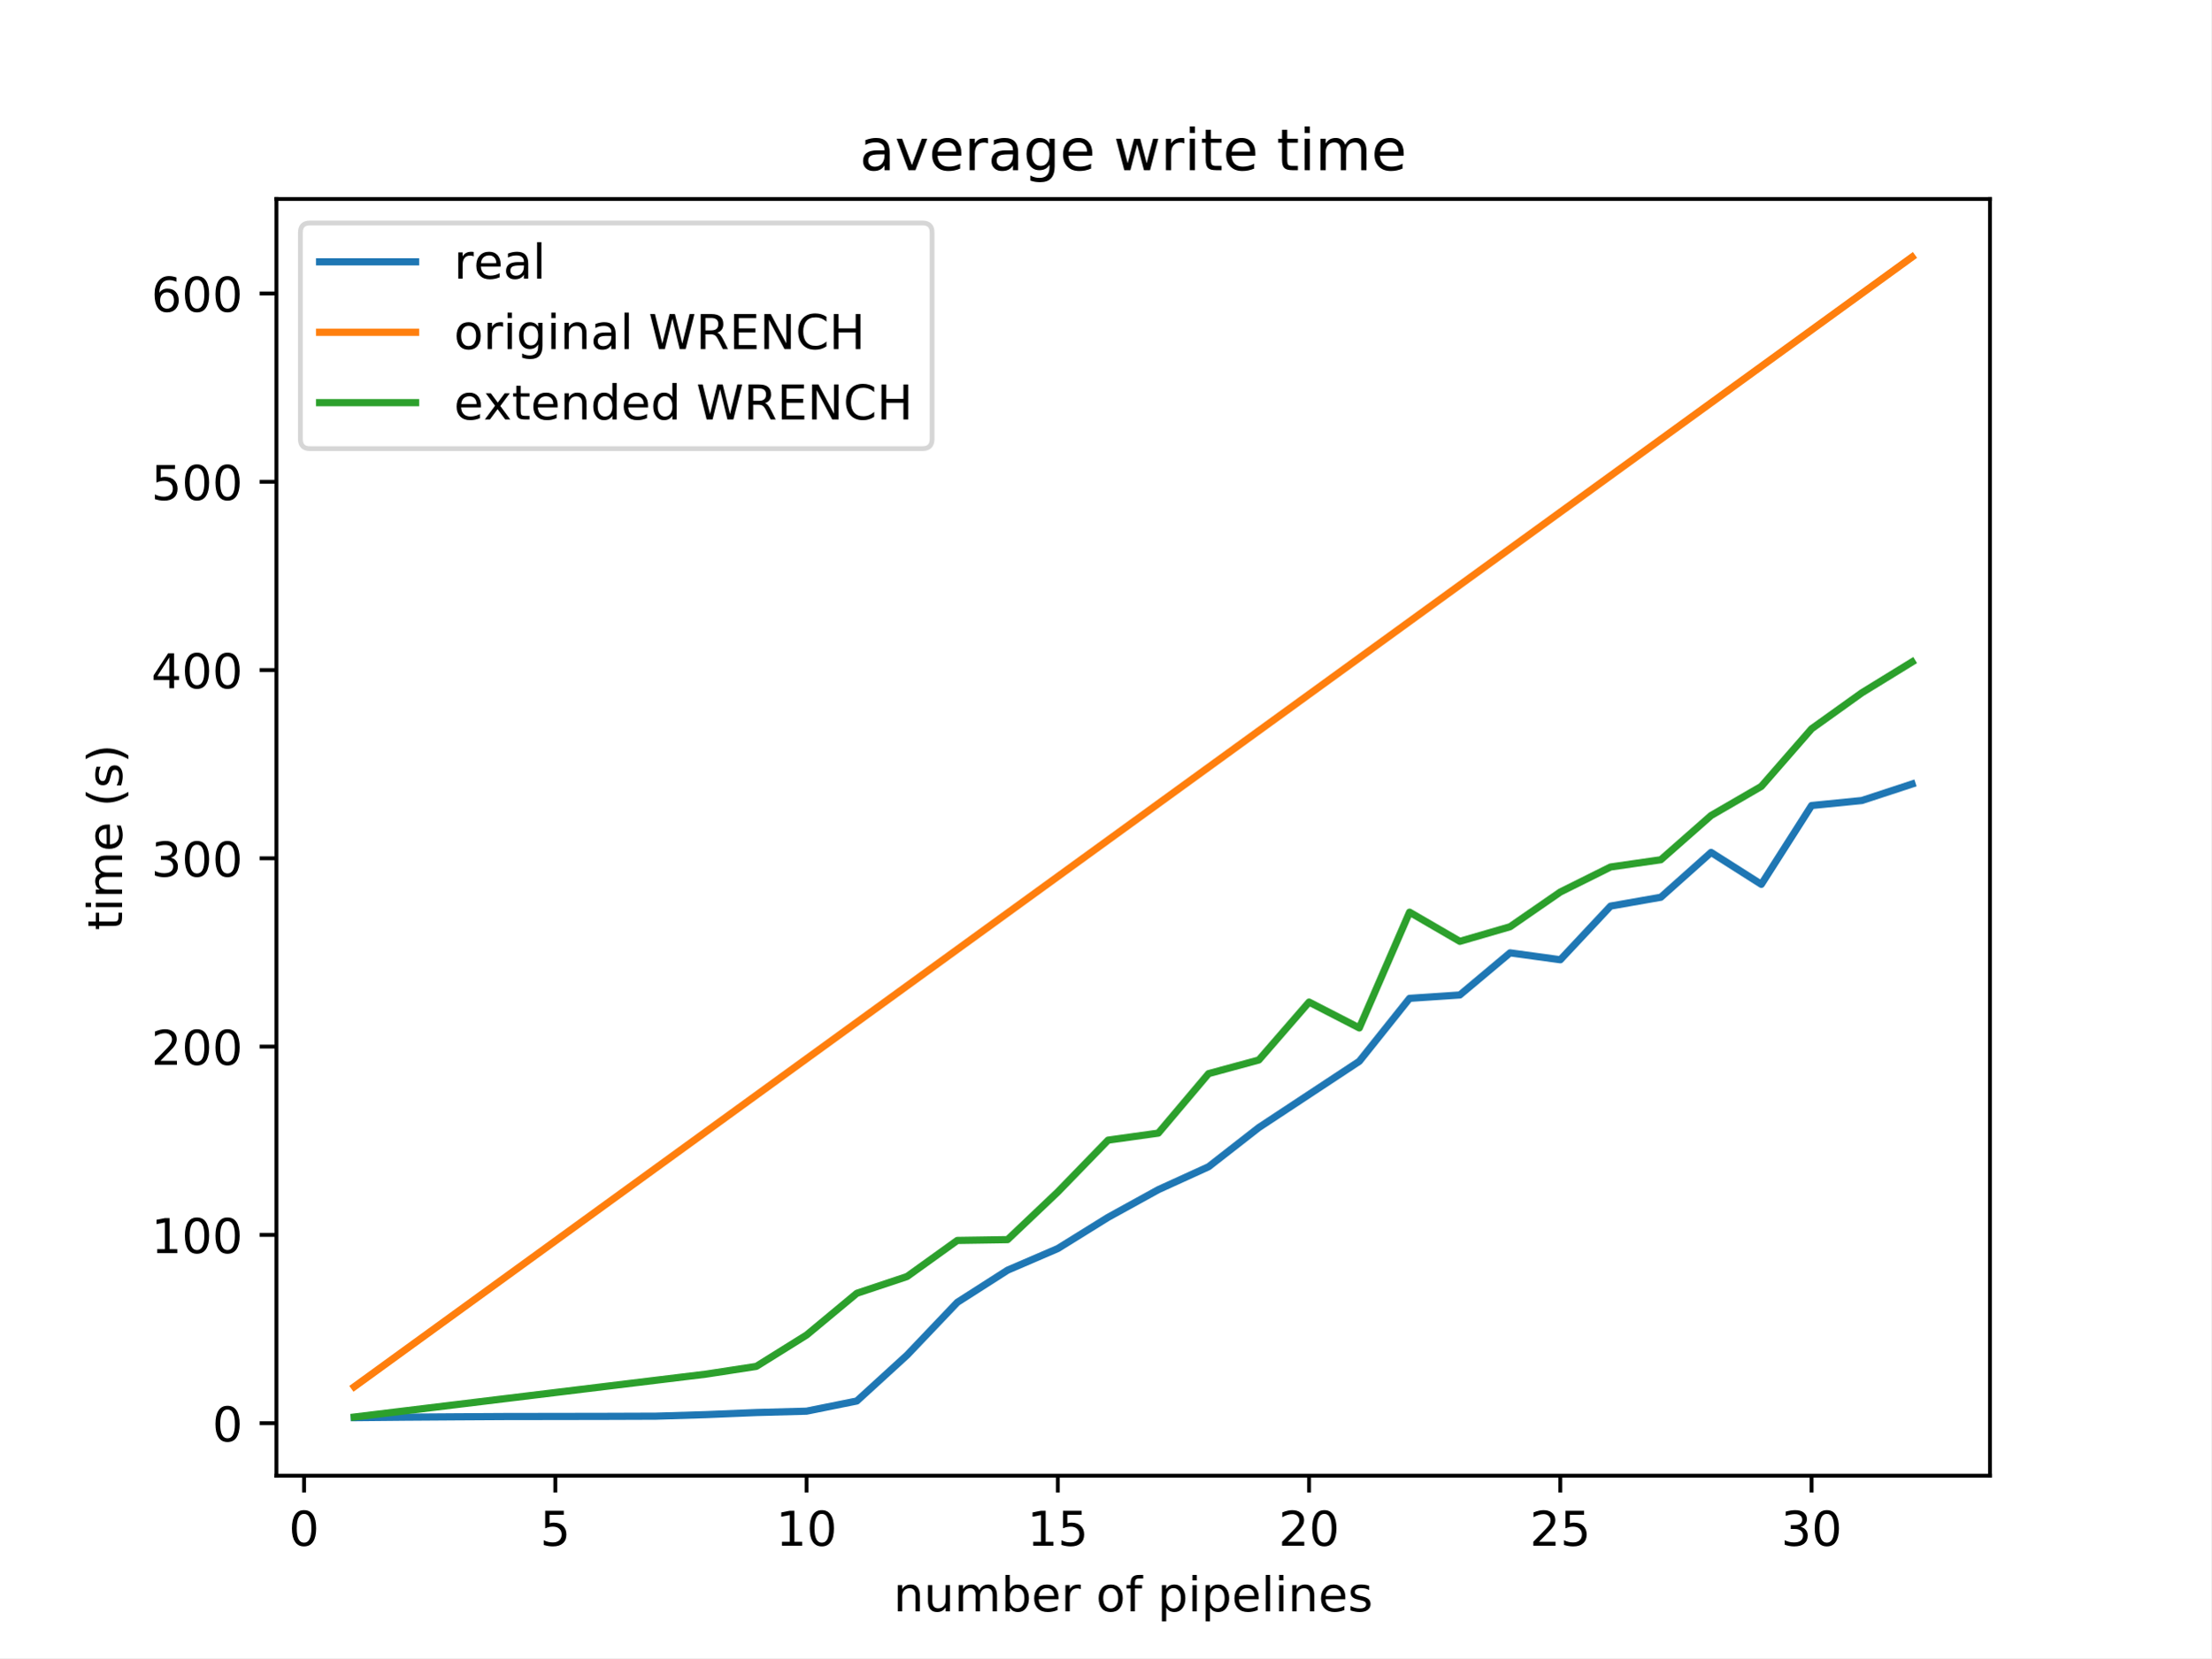
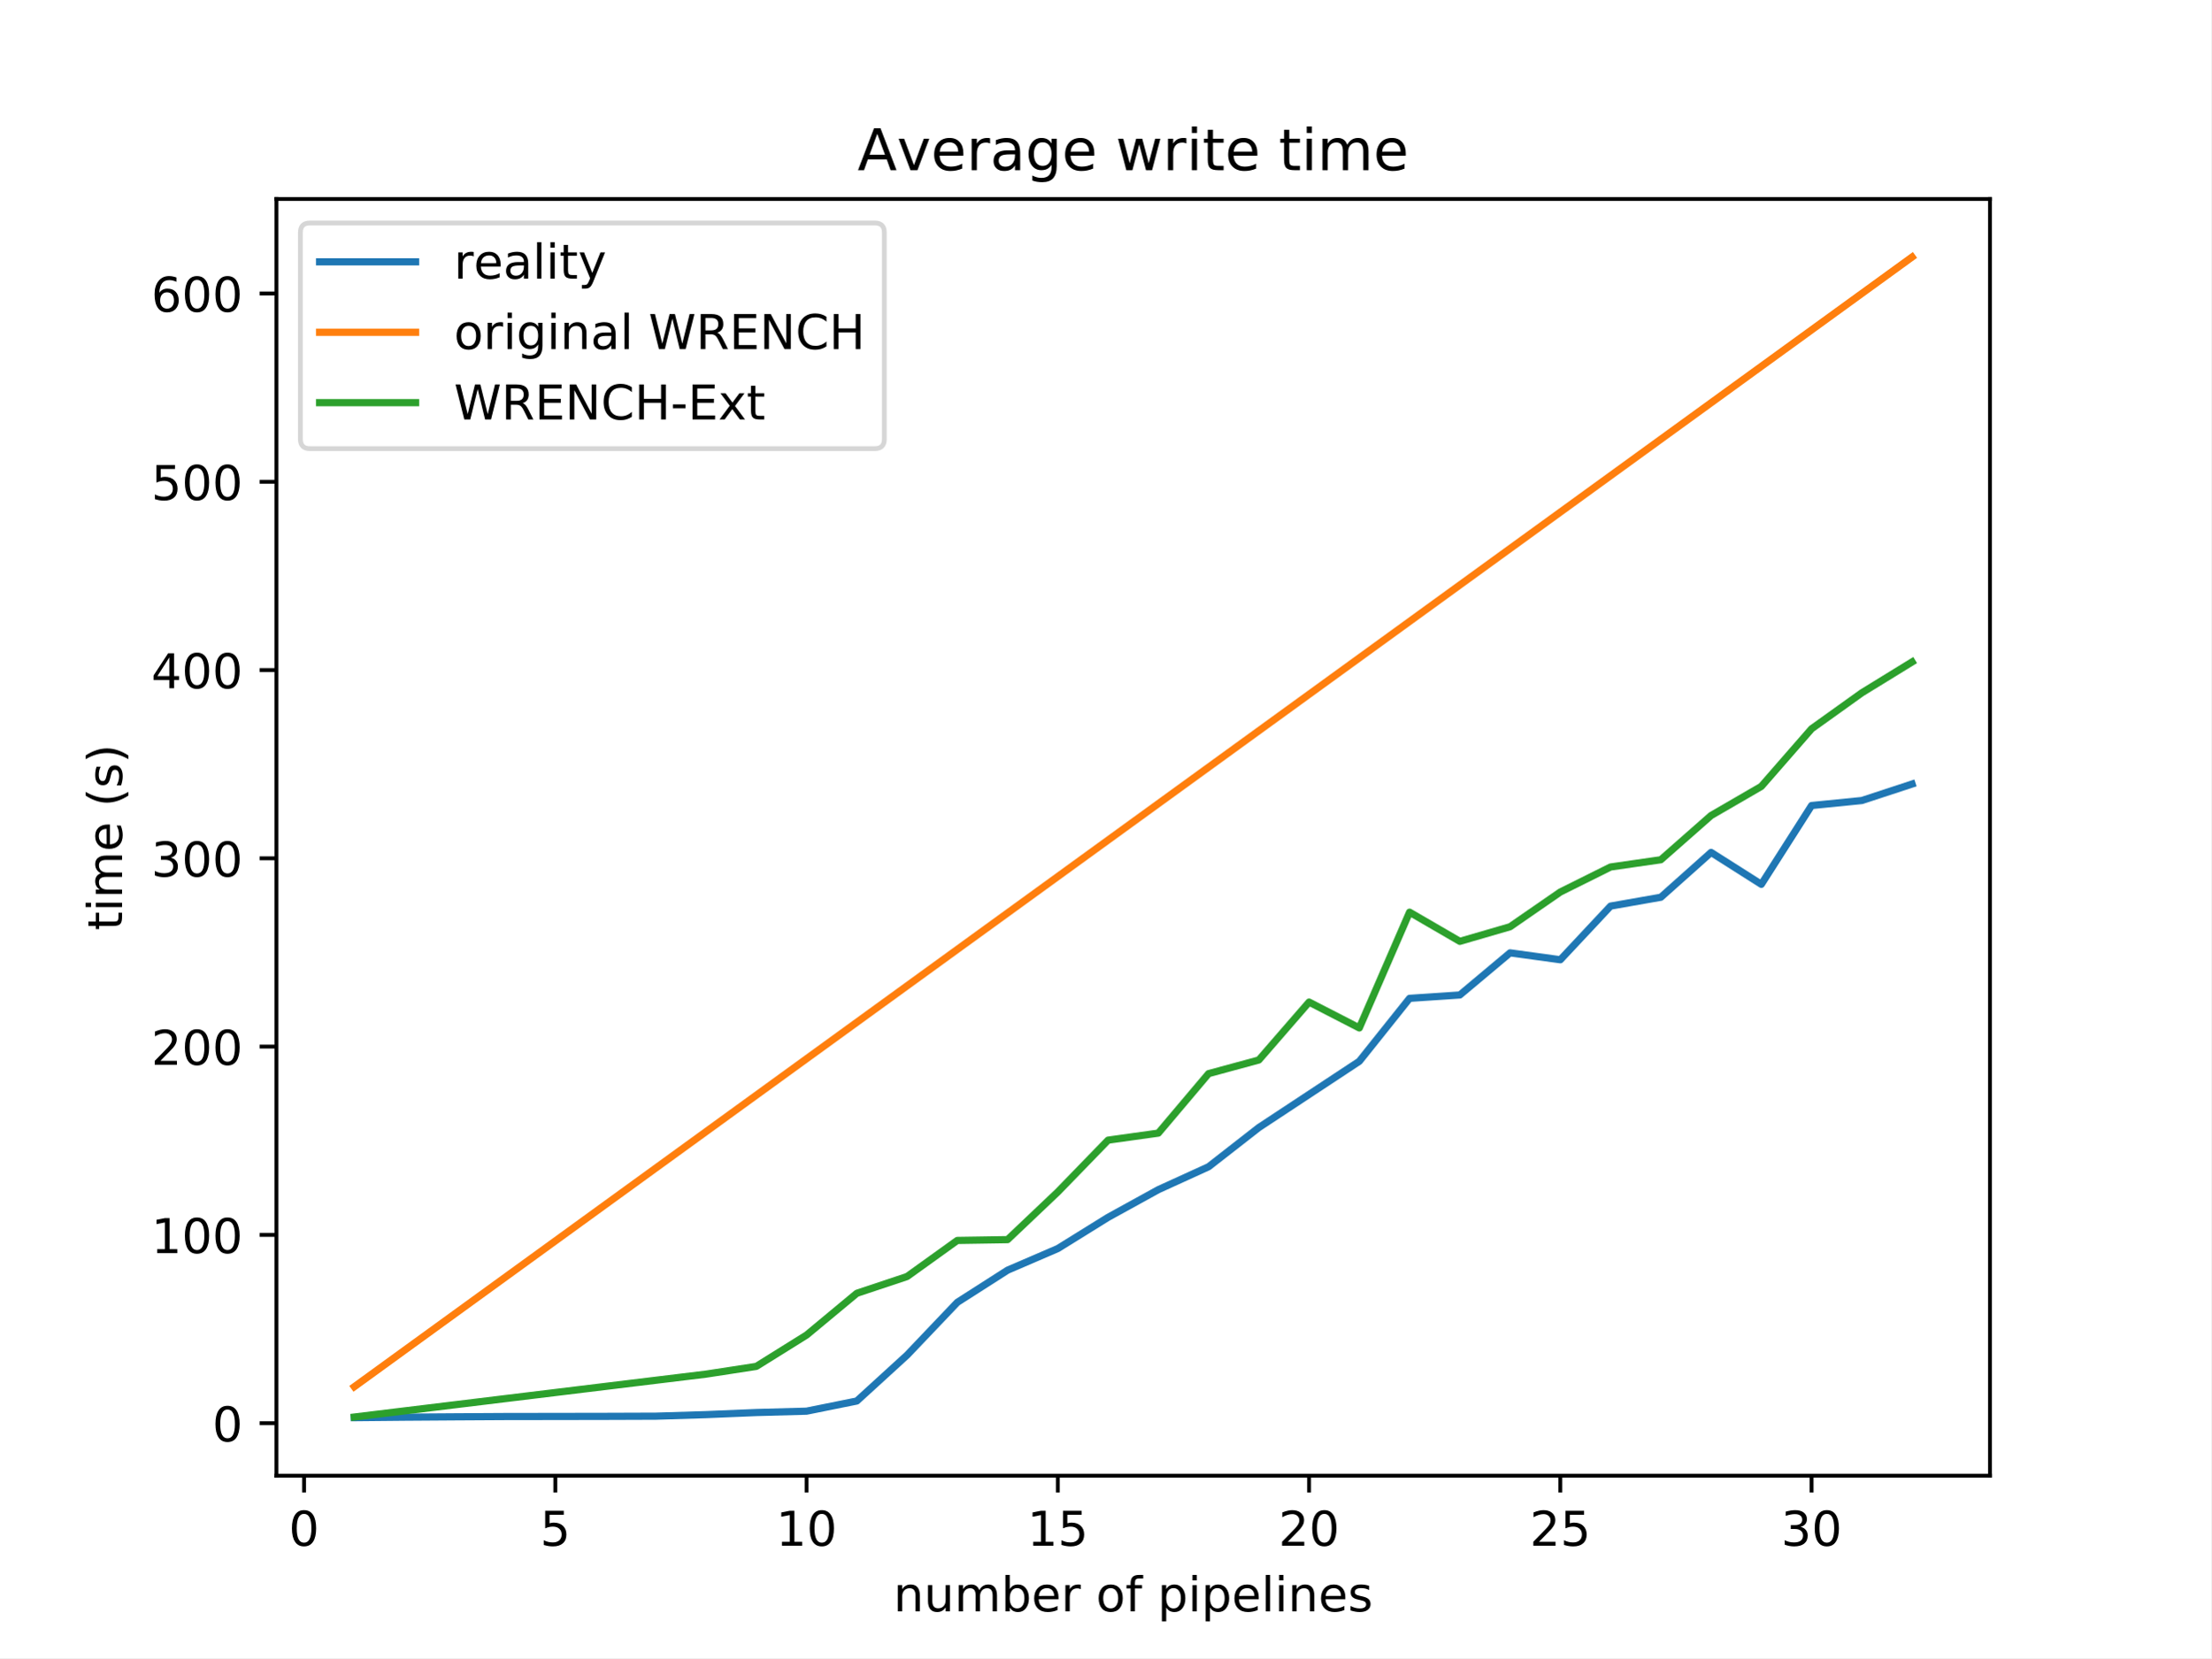
<svg xmlns="http://www.w3.org/2000/svg" xmlns:xlink="http://www.w3.org/1999/xlink" height="345.6pt" version="1.1" viewBox="0 0 460.8 345.6" width="460.8pt">
  <defs>
    <style type="text/css">
*{stroke-linecap:butt;stroke-linejoin:round;}
  </style>
  </defs>
  <g id="figure_1">
    <g id="patch_1">
      <path d="M 0 345.6  L 460.8 345.6  L 460.8 0  L 0 0  z " style="fill:#ffffff;" />
    </g>
    <g id="axes_1">
      <g id="patch_2">
        <path d="M 57.6 307.584  L 414.72 307.584  L 414.72 41.472  L 57.6 41.472  z " style="fill:#ffffff;" />
      </g>
      <g id="matplotlib.axis_1">
        <g id="xtick_1">
          <g id="line2d_1">
            <defs>
-               <path d="M 0 0  L 0 3.5  " id="m1c2ec72575" style="stroke:#000000;stroke-width:0.8;" />
-             </defs>
-             <g>
-               <use style="stroke:#000000;stroke-width:0.8;" x="63.36" xlink:href="#m1c2ec72575" y="307.584" />
+               <path d="M 0 0  L 0 3.5  " id="mf08089cf89" style="stroke:#000000;stroke-width:0.8;" />
+             </defs>
+             <g>
+               <use style="stroke:#000000;stroke-width:0.8;" x="63.36" xlink:href="#mf08089cf89" y="307.584" />
            </g>
          </g>
          <g id="text_1">
            <defs>
              <path d="M 31.781 66.406  Q 24.172 66.406 20.328 58.906  Q 16.5 51.422 16.5 36.375  Q 16.5 21.391 20.328 13.891  Q 24.172 6.391 31.781 6.391  Q 39.453 6.391 43.281 13.891  Q 47.125 21.391 47.125 36.375  Q 47.125 51.422 43.281 58.906  Q 39.453 66.406 31.781 66.406  z M 31.781 74.219  Q 44.047 74.219 50.516 64.516  Q 56.984 54.828 56.984 36.375  Q 56.984 17.969 50.516 8.266  Q 44.047 -1.422 31.781 -1.422  Q 19.531 -1.422 13.062 8.266  Q 6.594 17.969 6.594 36.375  Q 6.594 54.828 13.062 64.516  Q 19.531 74.219 31.781 74.219  z " id="DejaVuSans-48" />
            </defs>
            <g transform="translate(60.17875 322.1824)scale(0.1 -0.1)">
              <use xlink:href="#DejaVuSans-48" />
            </g>
          </g>
        </g>
        <g id="xtick_2">
          <g id="line2d_2">
            <g>
-               <use style="stroke:#000000;stroke-width:0.8;" x="115.724" xlink:href="#m1c2ec72575" y="307.584" />
+               <use style="stroke:#000000;stroke-width:0.8;" x="115.724" xlink:href="#mf08089cf89" y="307.584" />
            </g>
          </g>
          <g id="text_2">
            <defs>
              <path d="M 10.797 72.906  L 49.516 72.906  L 49.516 64.594  L 19.828 64.594  L 19.828 46.734  Q 21.969 47.469 24.109 47.828  Q 26.266 48.188 28.422 48.188  Q 40.625 48.188 47.75 41.5  Q 54.891 34.812 54.891 23.391  Q 54.891 11.625 47.562 5.094  Q 40.234 -1.422 26.906 -1.422  Q 22.312 -1.422 17.547 -0.641  Q 12.797 0.141 7.719 1.703  L 7.719 11.625  Q 12.109 9.234 16.797 8.062  Q 21.484 6.891 26.703 6.891  Q 35.156 6.891 40.078 11.328  Q 45.016 15.766 45.016 23.391  Q 45.016 31 40.078 35.438  Q 35.156 39.891 26.703 39.891  Q 22.75 39.891 18.812 39.016  Q 14.891 38.141 10.797 36.281  z " id="DejaVuSans-53" />
            </defs>
            <g transform="translate(112.5424 322.1824)scale(0.1 -0.1)">
              <use xlink:href="#DejaVuSans-53" />
            </g>
          </g>
        </g>
        <g id="xtick_3">
          <g id="line2d_3">
            <g>
-               <use style="stroke:#000000;stroke-width:0.8;" x="168.087" xlink:href="#m1c2ec72575" y="307.584" />
+               <use style="stroke:#000000;stroke-width:0.8;" x="168.087" xlink:href="#mf08089cf89" y="307.584" />
            </g>
          </g>
          <g id="text_3">
            <defs>
              <path d="M 12.406 8.297  L 28.516 8.297  L 28.516 63.922  L 10.984 60.406  L 10.984 69.391  L 28.422 72.906  L 38.281 72.906  L 38.281 8.297  L 54.391 8.297  L 54.391 0  L 12.406 0  z " id="DejaVuSans-49" />
            </defs>
            <g transform="translate(161.7248 322.1824)scale(0.1 -0.1)">
              <use xlink:href="#DejaVuSans-49" />
              <use x="63.623" xlink:href="#DejaVuSans-48" />
            </g>
          </g>
        </g>
        <g id="xtick_4">
          <g id="line2d_4">
            <g>
-               <use style="stroke:#000000;stroke-width:0.8;" x="220.451" xlink:href="#m1c2ec72575" y="307.584" />
+               <use style="stroke:#000000;stroke-width:0.8;" x="220.451" xlink:href="#mf08089cf89" y="307.584" />
            </g>
          </g>
          <g id="text_4">
            <g transform="translate(214.0884 322.1824)scale(0.1 -0.1)">
              <use xlink:href="#DejaVuSans-49" />
              <use x="63.623" xlink:href="#DejaVuSans-53" />
            </g>
          </g>
        </g>
        <g id="xtick_5">
          <g id="line2d_5">
            <g>
-               <use style="stroke:#000000;stroke-width:0.8;" x="272.815" xlink:href="#m1c2ec72575" y="307.584" />
+               <use style="stroke:#000000;stroke-width:0.8;" x="272.815" xlink:href="#mf08089cf89" y="307.584" />
            </g>
          </g>
          <g id="text_5">
            <defs>
              <path d="M 19.188 8.297  L 53.609 8.297  L 53.609 0  L 7.328 0  L 7.328 8.297  Q 12.938 14.109 22.625 23.891  Q 32.328 33.688 34.812 36.531  Q 39.547 41.844 41.422 45.531  Q 43.312 49.219 43.312 52.781  Q 43.312 58.594 39.234 62.25  Q 35.156 65.922 28.609 65.922  Q 23.969 65.922 18.812 64.312  Q 13.672 62.703 7.812 59.422  L 7.812 69.391  Q 13.766 71.781 18.938 73  Q 24.125 74.219 28.422 74.219  Q 39.75 74.219 46.484 68.547  Q 53.219 62.891 53.219 53.422  Q 53.219 48.922 51.531 44.891  Q 49.859 40.875 45.406 35.406  Q 44.188 33.984 37.641 27.219  Q 31.109 20.453 19.188 8.297  z " id="DejaVuSans-50" />
            </defs>
            <g transform="translate(266.452 322.1824)scale(0.1 -0.1)">
              <use xlink:href="#DejaVuSans-50" />
              <use x="63.623" xlink:href="#DejaVuSans-48" />
            </g>
          </g>
        </g>
        <g id="xtick_6">
          <g id="line2d_6">
            <g>
-               <use style="stroke:#000000;stroke-width:0.8;" x="325.178" xlink:href="#m1c2ec72575" y="307.584" />
+               <use style="stroke:#000000;stroke-width:0.8;" x="325.178" xlink:href="#mf08089cf89" y="307.584" />
            </g>
          </g>
          <g id="text_6">
            <g transform="translate(318.8157 322.1824)scale(0.1 -0.1)">
              <use xlink:href="#DejaVuSans-50" />
              <use x="63.623" xlink:href="#DejaVuSans-53" />
            </g>
          </g>
        </g>
        <g id="xtick_7">
          <g id="line2d_7">
            <g>
-               <use style="stroke:#000000;stroke-width:0.8;" x="377.542" xlink:href="#m1c2ec72575" y="307.584" />
+               <use style="stroke:#000000;stroke-width:0.8;" x="377.542" xlink:href="#mf08089cf89" y="307.584" />
            </g>
          </g>
          <g id="text_7">
            <defs>
              <path d="M 40.578 39.312  Q 47.656 37.797 51.625 33  Q 55.609 28.219 55.609 21.188  Q 55.609 10.406 48.188 4.484  Q 40.766 -1.422 27.094 -1.422  Q 22.516 -1.422 17.656 -0.516  Q 12.797 0.391 7.625 2.203  L 7.625 11.719  Q 11.719 9.328 16.594 8.109  Q 21.484 6.891 26.812 6.891  Q 36.078 6.891 40.938 10.547  Q 45.797 14.203 45.797 21.188  Q 45.797 27.641 41.281 31.266  Q 36.766 34.906 28.719 34.906  L 20.219 34.906  L 20.219 43.016  L 29.109 43.016  Q 36.375 43.016 40.234 45.922  Q 44.094 48.828 44.094 54.297  Q 44.094 59.906 40.109 62.906  Q 36.141 65.922 28.719 65.922  Q 24.656 65.922 20.016 65.031  Q 15.375 64.156 9.812 62.312  L 9.812 71.094  Q 15.438 72.656 20.344 73.438  Q 25.25 74.219 29.594 74.219  Q 40.828 74.219 47.359 69.109  Q 53.906 64.016 53.906 55.328  Q 53.906 49.266 50.438 45.094  Q 46.969 40.922 40.578 39.312  z " id="DejaVuSans-51" />
            </defs>
            <g transform="translate(371.1793 322.1824)scale(0.1 -0.1)">
              <use xlink:href="#DejaVuSans-51" />
              <use x="63.623" xlink:href="#DejaVuSans-48" />
            </g>
          </g>
        </g>
        <g id="text_8">
          <defs>
            <path d="M 54.891 33.016  L 54.891 0  L 45.906 0  L 45.906 32.719  Q 45.906 40.484 42.875 44.328  Q 39.844 48.188 33.797 48.188  Q 26.516 48.188 22.312 43.547  Q 18.109 38.922 18.109 30.906  L 18.109 0  L 9.078 0  L 9.078 54.688  L 18.109 54.688  L 18.109 46.188  Q 21.344 51.125 25.703 53.562  Q 30.078 56 35.797 56  Q 45.219 56 50.047 50.172  Q 54.891 44.344 54.891 33.016  z " id="DejaVuSans-110" />
            <path d="M 8.5 21.578  L 8.5 54.688  L 17.484 54.688  L 17.484 21.922  Q 17.484 14.156 20.5 10.266  Q 23.531 6.391 29.594 6.391  Q 36.859 6.391 41.078 11.031  Q 45.312 15.672 45.312 23.688  L 45.312 54.688  L 54.297 54.688  L 54.297 0  L 45.312 0  L 45.312 8.406  Q 42.047 3.422 37.719 1  Q 33.406 -1.422 27.688 -1.422  Q 18.266 -1.422 13.375 4.438  Q 8.5 10.297 8.5 21.578  z M 31.109 56  z " id="DejaVuSans-117" />
            <path d="M 52 44.188  Q 55.375 50.25 60.062 53.125  Q 64.75 56 71.094 56  Q 79.641 56 84.281 50.016  Q 88.922 44.047 88.922 33.016  L 88.922 0  L 79.891 0  L 79.891 32.719  Q 79.891 40.578 77.094 44.375  Q 74.312 48.188 68.609 48.188  Q 61.625 48.188 57.562 43.547  Q 53.516 38.922 53.516 30.906  L 53.516 0  L 44.484 0  L 44.484 32.719  Q 44.484 40.625 41.703 44.406  Q 38.922 48.188 33.109 48.188  Q 26.219 48.188 22.156 43.531  Q 18.109 38.875 18.109 30.906  L 18.109 0  L 9.078 0  L 9.078 54.688  L 18.109 54.688  L 18.109 46.188  Q 21.188 51.219 25.484 53.609  Q 29.781 56 35.688 56  Q 41.656 56 45.828 52.969  Q 50 49.953 52 44.188  z " id="DejaVuSans-109" />
            <path d="M 48.688 27.297  Q 48.688 37.203 44.609 42.844  Q 40.531 48.484 33.406 48.484  Q 26.266 48.484 22.188 42.844  Q 18.109 37.203 18.109 27.297  Q 18.109 17.391 22.188 11.75  Q 26.266 6.109 33.406 6.109  Q 40.531 6.109 44.609 11.75  Q 48.688 17.391 48.688 27.297  z M 18.109 46.391  Q 20.953 51.266 25.266 53.625  Q 29.594 56 35.594 56  Q 45.562 56 51.781 48.094  Q 58.016 40.188 58.016 27.297  Q 58.016 14.406 51.781 6.484  Q 45.562 -1.422 35.594 -1.422  Q 29.594 -1.422 25.266 0.953  Q 20.953 3.328 18.109 8.203  L 18.109 0  L 9.078 0  L 9.078 75.984  L 18.109 75.984  z " id="DejaVuSans-98" />
            <path d="M 56.203 29.594  L 56.203 25.203  L 14.891 25.203  Q 15.484 15.922 20.484 11.062  Q 25.484 6.203 34.422 6.203  Q 39.594 6.203 44.453 7.469  Q 49.312 8.734 54.109 11.281  L 54.109 2.781  Q 49.266 0.734 44.188 -0.344  Q 39.109 -1.422 33.891 -1.422  Q 20.797 -1.422 13.156 6.188  Q 5.516 13.812 5.516 26.812  Q 5.516 40.234 12.766 48.109  Q 20.016 56 32.328 56  Q 43.359 56 49.781 48.891  Q 56.203 41.797 56.203 29.594  z M 47.219 32.234  Q 47.125 39.594 43.094 43.984  Q 39.062 48.391 32.422 48.391  Q 24.906 48.391 20.391 44.141  Q 15.875 39.891 15.188 32.172  z " id="DejaVuSans-101" />
            <path d="M 41.109 46.297  Q 39.594 47.172 37.812 47.578  Q 36.031 48 33.891 48  Q 26.266 48 22.188 43.047  Q 18.109 38.094 18.109 28.812  L 18.109 0  L 9.078 0  L 9.078 54.688  L 18.109 54.688  L 18.109 46.188  Q 20.953 51.172 25.484 53.578  Q 30.031 56 36.531 56  Q 37.453 56 38.578 55.875  Q 39.703 55.766 41.062 55.516  z " id="DejaVuSans-114" />
            <path id="DejaVuSans-32" />
            <path d="M 30.609 48.391  Q 23.391 48.391 19.188 42.75  Q 14.984 37.109 14.984 27.297  Q 14.984 17.484 19.156 11.844  Q 23.344 6.203 30.609 6.203  Q 37.797 6.203 41.984 11.859  Q 46.188 17.531 46.188 27.297  Q 46.188 37.016 41.984 42.703  Q 37.797 48.391 30.609 48.391  z M 30.609 56  Q 42.328 56 49.016 48.375  Q 55.719 40.766 55.719 27.297  Q 55.719 13.875 49.016 6.219  Q 42.328 -1.422 30.609 -1.422  Q 18.844 -1.422 12.172 6.219  Q 5.516 13.875 5.516 27.297  Q 5.516 40.766 12.172 48.375  Q 18.844 56 30.609 56  z " id="DejaVuSans-111" />
            <path d="M 37.109 75.984  L 37.109 68.5  L 28.516 68.5  Q 23.688 68.5 21.797 66.547  Q 19.922 64.594 19.922 59.516  L 19.922 54.688  L 34.719 54.688  L 34.719 47.703  L 19.922 47.703  L 19.922 0  L 10.891 0  L 10.891 47.703  L 2.297 47.703  L 2.297 54.688  L 10.891 54.688  L 10.891 58.5  Q 10.891 67.625 15.141 71.797  Q 19.391 75.984 28.609 75.984  z " id="DejaVuSans-102" />
            <path d="M 18.109 8.203  L 18.109 -20.797  L 9.078 -20.797  L 9.078 54.688  L 18.109 54.688  L 18.109 46.391  Q 20.953 51.266 25.266 53.625  Q 29.594 56 35.594 56  Q 45.562 56 51.781 48.094  Q 58.016 40.188 58.016 27.297  Q 58.016 14.406 51.781 6.484  Q 45.562 -1.422 35.594 -1.422  Q 29.594 -1.422 25.266 0.953  Q 20.953 3.328 18.109 8.203  z M 48.688 27.297  Q 48.688 37.203 44.609 42.844  Q 40.531 48.484 33.406 48.484  Q 26.266 48.484 22.188 42.844  Q 18.109 37.203 18.109 27.297  Q 18.109 17.391 22.188 11.75  Q 26.266 6.109 33.406 6.109  Q 40.531 6.109 44.609 11.75  Q 48.688 17.391 48.688 27.297  z " id="DejaVuSans-112" />
            <path d="M 9.422 54.688  L 18.406 54.688  L 18.406 0  L 9.422 0  z M 9.422 75.984  L 18.406 75.984  L 18.406 64.594  L 9.422 64.594  z " id="DejaVuSans-105" />
            <path d="M 9.422 75.984  L 18.406 75.984  L 18.406 0  L 9.422 0  z " id="DejaVuSans-108" />
            <path d="M 44.281 53.078  L 44.281 44.578  Q 40.484 46.531 36.375 47.5  Q 32.281 48.484 27.875 48.484  Q 21.188 48.484 17.844 46.438  Q 14.5 44.391 14.5 40.281  Q 14.5 37.156 16.891 35.375  Q 19.281 33.594 26.516 31.984  L 29.594 31.297  Q 39.156 29.25 43.188 25.516  Q 47.219 21.781 47.219 15.094  Q 47.219 7.469 41.188 3.016  Q 35.156 -1.422 24.609 -1.422  Q 20.219 -1.422 15.453 -0.562  Q 10.688 0.297 5.422 2  L 5.422 11.281  Q 10.406 8.688 15.234 7.391  Q 20.062 6.109 24.812 6.109  Q 31.156 6.109 34.562 8.281  Q 37.984 10.453 37.984 14.406  Q 37.984 18.062 35.516 20.016  Q 33.062 21.969 24.703 23.781  L 21.578 24.516  Q 13.234 26.266 9.516 29.906  Q 5.812 33.547 5.812 39.891  Q 5.812 47.609 11.281 51.797  Q 16.75 56 26.812 56  Q 31.781 56 36.172 55.266  Q 40.578 54.547 44.281 53.078  z " id="DejaVuSans-115" />
          </defs>
          <g transform="translate(186.2061 335.8606)scale(0.1 -0.1)">
            <use xlink:href="#DejaVuSans-110" />
            <use x="63.379" xlink:href="#DejaVuSans-117" />
            <use x="126.758" xlink:href="#DejaVuSans-109" />
            <use x="224.17" xlink:href="#DejaVuSans-98" />
            <use x="287.646" xlink:href="#DejaVuSans-101" />
            <use x="349.17" xlink:href="#DejaVuSans-114" />
            <use x="390.283" xlink:href="#DejaVuSans-32" />
            <use x="422.07" xlink:href="#DejaVuSans-111" />
            <use x="483.252" xlink:href="#DejaVuSans-102" />
            <use x="518.457" xlink:href="#DejaVuSans-32" />
            <use x="550.244" xlink:href="#DejaVuSans-112" />
            <use x="613.721" xlink:href="#DejaVuSans-105" />
            <use x="641.504" xlink:href="#DejaVuSans-112" />
            <use x="704.98" xlink:href="#DejaVuSans-101" />
            <use x="766.504" xlink:href="#DejaVuSans-108" />
            <use x="794.287" xlink:href="#DejaVuSans-105" />
            <use x="822.07" xlink:href="#DejaVuSans-110" />
            <use x="885.449" xlink:href="#DejaVuSans-101" />
            <use x="946.973" xlink:href="#DejaVuSans-115" />
          </g>
        </g>
      </g>
      <g id="matplotlib.axis_2">
        <g id="ytick_1">
          <g id="line2d_8">
            <defs>
-               <path d="M 0 0  L -3.5 0  " id="mdcee68e084" style="stroke:#000000;stroke-width:0.8;" />
-             </defs>
-             <g>
-               <use style="stroke:#000000;stroke-width:0.8;" x="57.6" xlink:href="#mdcee68e084" y="296.634" />
+               <path d="M 0 0  L -3.5 0  " id="md9988452d6" style="stroke:#000000;stroke-width:0.8;" />
+             </defs>
+             <g>
+               <use style="stroke:#000000;stroke-width:0.8;" x="57.6" xlink:href="#md9988452d6" y="296.634" />
            </g>
          </g>
          <g id="text_9">
            <g transform="translate(44.2375 300.4332)scale(0.1 -0.1)">
              <use xlink:href="#DejaVuSans-48" />
            </g>
          </g>
        </g>
        <g id="ytick_2">
          <g id="line2d_9">
            <g>
-               <use style="stroke:#000000;stroke-width:0.8;" x="57.6" xlink:href="#mdcee68e084" y="257.389" />
+               <use style="stroke:#000000;stroke-width:0.8;" x="57.6" xlink:href="#md9988452d6" y="257.389" />
            </g>
          </g>
          <g id="text_10">
            <g transform="translate(31.5125 261.1882)scale(0.1 -0.1)">
              <use xlink:href="#DejaVuSans-49" />
              <use x="63.623" xlink:href="#DejaVuSans-48" />
              <use x="127.246" xlink:href="#DejaVuSans-48" />
            </g>
          </g>
        </g>
        <g id="ytick_3">
          <g id="line2d_10">
            <g>
-               <use style="stroke:#000000;stroke-width:0.8;" x="57.6" xlink:href="#mdcee68e084" y="218.144" />
+               <use style="stroke:#000000;stroke-width:0.8;" x="57.6" xlink:href="#md9988452d6" y="218.144" />
            </g>
          </g>
          <g id="text_11">
            <g transform="translate(31.5125 221.9431)scale(0.1 -0.1)">
              <use xlink:href="#DejaVuSans-50" />
              <use x="63.623" xlink:href="#DejaVuSans-48" />
              <use x="127.246" xlink:href="#DejaVuSans-48" />
            </g>
          </g>
        </g>
        <g id="ytick_4">
          <g id="line2d_11">
            <g>
-               <use style="stroke:#000000;stroke-width:0.8;" x="57.6" xlink:href="#mdcee68e084" y="178.899" />
+               <use style="stroke:#000000;stroke-width:0.8;" x="57.6" xlink:href="#md9988452d6" y="178.899" />
            </g>
          </g>
          <g id="text_12">
            <g transform="translate(31.5125 182.6981)scale(0.1 -0.1)">
              <use xlink:href="#DejaVuSans-51" />
              <use x="63.623" xlink:href="#DejaVuSans-48" />
              <use x="127.246" xlink:href="#DejaVuSans-48" />
            </g>
          </g>
        </g>
        <g id="ytick_5">
          <g id="line2d_12">
            <g>
-               <use style="stroke:#000000;stroke-width:0.8;" x="57.6" xlink:href="#mdcee68e084" y="139.654" />
+               <use style="stroke:#000000;stroke-width:0.8;" x="57.6" xlink:href="#md9988452d6" y="139.654" />
            </g>
          </g>
          <g id="text_13">
            <defs>
              <path d="M 37.797 64.312  L 12.891 25.391  L 37.797 25.391  z M 35.203 72.906  L 47.609 72.906  L 47.609 25.391  L 58.016 25.391  L 58.016 17.188  L 47.609 17.188  L 47.609 0  L 37.797 0  L 37.797 17.188  L 4.891 17.188  L 4.891 26.703  z " id="DejaVuSans-52" />
            </defs>
            <g transform="translate(31.5125 143.4531)scale(0.1 -0.1)">
              <use xlink:href="#DejaVuSans-52" />
              <use x="63.623" xlink:href="#DejaVuSans-48" />
              <use x="127.246" xlink:href="#DejaVuSans-48" />
            </g>
          </g>
        </g>
        <g id="ytick_6">
          <g id="line2d_13">
            <g>
-               <use style="stroke:#000000;stroke-width:0.8;" x="57.6" xlink:href="#mdcee68e084" y="100.409" />
+               <use style="stroke:#000000;stroke-width:0.8;" x="57.6" xlink:href="#md9988452d6" y="100.409" />
            </g>
          </g>
          <g id="text_14">
            <g transform="translate(31.5125 104.2081)scale(0.1 -0.1)">
              <use xlink:href="#DejaVuSans-53" />
              <use x="63.623" xlink:href="#DejaVuSans-48" />
              <use x="127.246" xlink:href="#DejaVuSans-48" />
            </g>
          </g>
        </g>
        <g id="ytick_7">
          <g id="line2d_14">
            <g>
-               <use style="stroke:#000000;stroke-width:0.8;" x="57.6" xlink:href="#mdcee68e084" y="61.164" />
+               <use style="stroke:#000000;stroke-width:0.8;" x="57.6" xlink:href="#md9988452d6" y="61.164" />
            </g>
          </g>
          <g id="text_15">
            <defs>
              <path d="M 33.016 40.375  Q 26.375 40.375 22.484 35.828  Q 18.609 31.297 18.609 23.391  Q 18.609 15.531 22.484 10.953  Q 26.375 6.391 33.016 6.391  Q 39.656 6.391 43.531 10.953  Q 47.406 15.531 47.406 23.391  Q 47.406 31.297 43.531 35.828  Q 39.656 40.375 33.016 40.375  z M 52.594 71.297  L 52.594 62.312  Q 48.875 64.062 45.094 64.984  Q 41.312 65.922 37.594 65.922  Q 27.828 65.922 22.672 59.328  Q 17.531 52.734 16.797 39.406  Q 19.672 43.656 24.016 45.922  Q 28.375 48.188 33.594 48.188  Q 44.578 48.188 50.953 41.516  Q 57.328 34.859 57.328 23.391  Q 57.328 12.156 50.688 5.359  Q 44.047 -1.422 33.016 -1.422  Q 20.359 -1.422 13.672 8.266  Q 6.984 17.969 6.984 36.375  Q 6.984 53.656 15.188 63.938  Q 23.391 74.219 37.203 74.219  Q 40.922 74.219 44.703 73.484  Q 48.484 72.75 52.594 71.297  z " id="DejaVuSans-54" />
            </defs>
            <g transform="translate(31.5125 64.96303)scale(0.1 -0.1)">
              <use xlink:href="#DejaVuSans-54" />
              <use x="63.623" xlink:href="#DejaVuSans-48" />
              <use x="127.246" xlink:href="#DejaVuSans-48" />
            </g>
          </g>
        </g>
        <g id="text_16">
          <defs>
            <path d="M 18.312 70.219  L 18.312 54.688  L 36.812 54.688  L 36.812 47.703  L 18.312 47.703  L 18.312 18.016  Q 18.312 11.328 20.141 9.422  Q 21.969 7.516 27.594 7.516  L 36.812 7.516  L 36.812 0  L 27.594 0  Q 17.188 0 13.234 3.875  Q 9.281 7.766 9.281 18.016  L 9.281 47.703  L 2.688 47.703  L 2.688 54.688  L 9.281 54.688  L 9.281 70.219  z " id="DejaVuSans-116" />
            <path d="M 31 75.875  Q 24.469 64.656 21.281 53.656  Q 18.109 42.672 18.109 31.391  Q 18.109 20.125 21.312 9.062  Q 24.516 -2 31 -13.188  L 23.188 -13.188  Q 15.875 -1.703 12.234 9.375  Q 8.594 20.453 8.594 31.391  Q 8.594 42.281 12.203 53.312  Q 15.828 64.359 23.188 75.875  z " id="DejaVuSans-40" />
            <path d="M 8.016 75.875  L 15.828 75.875  Q 23.141 64.359 26.781 53.312  Q 30.422 42.281 30.422 31.391  Q 30.422 20.453 26.781 9.375  Q 23.141 -1.703 15.828 -13.188  L 8.016 -13.188  Q 14.5 -2 17.703 9.062  Q 20.906 20.125 20.906 31.391  Q 20.906 42.672 17.703 53.656  Q 14.5 64.656 8.016 75.875  z " id="DejaVuSans-41" />
          </defs>
          <g transform="translate(25.43281 193.9194)rotate(-90)scale(0.1 -0.1)">
            <use xlink:href="#DejaVuSans-116" />
            <use x="39.209" xlink:href="#DejaVuSans-105" />
            <use x="66.992" xlink:href="#DejaVuSans-109" />
            <use x="164.404" xlink:href="#DejaVuSans-101" />
            <use x="225.928" xlink:href="#DejaVuSans-32" />
            <use x="257.715" xlink:href="#DejaVuSans-40" />
            <use x="296.729" xlink:href="#DejaVuSans-115" />
            <use x="348.828" xlink:href="#DejaVuSans-41" />
          </g>
        </g>
      </g>
      <g id="line2d_15">
-         <path clip-path="url(#p41283cceff)" d="M 73.833 295.488  L 84.305 295.385  L 94.778 295.311  L 105.251 295.248  L 115.724 295.233  L 126.196 295.215  L 136.669 295.178  L 147.142 294.855  L 157.615 294.419  L 168.087 294.134  L 178.56 292.015  L 189.033 282.45  L 199.505 271.451  L 209.978 264.751  L 220.451 260.237  L 230.924 253.735  L 241.396 247.967  L 251.869 243.19  L 262.342 235.021  L 272.815 228.113  L 283.287 221.205  L 293.76 208.087  L 304.233 207.385  L 314.705 198.604  L 325.178 200.044  L 335.651 188.856  L 346.124 187.015  L 356.596 177.671  L 367.069 184.321  L 377.542 167.895  L 388.015 166.852  L 398.487 163.414  " style="fill:none;stroke:#1f77b4;stroke-linecap:square;stroke-width:1.5;" />
+         <path clip-path="url(#pfb4113bb8c)" d="M 73.833 295.488  L 84.305 295.385  L 94.778 295.311  L 105.251 295.248  L 115.724 295.233  L 126.196 295.215  L 136.669 295.178  L 147.142 294.855  L 157.615 294.419  L 168.087 294.134  L 178.56 292.015  L 189.033 282.45  L 199.505 271.451  L 209.978 264.751  L 220.451 260.237  L 230.924 253.735  L 241.396 247.967  L 251.869 243.19  L 262.342 235.021  L 272.815 228.113  L 283.287 221.205  L 293.76 208.087  L 304.233 207.385  L 314.705 198.604  L 325.178 200.044  L 335.651 188.856  L 346.124 187.015  L 356.596 177.671  L 367.069 184.321  L 377.542 167.895  L 388.015 166.852  L 398.487 163.414  " style="fill:none;stroke:#1f77b4;stroke-linecap:square;stroke-width:1.5;" />
      </g>
      <g id="line2d_16">
-         <path clip-path="url(#p41283cceff)" d="M 73.833 289.038  L 84.305 281.442  L 94.778 273.847  L 105.251 266.251  L 115.724 258.655  L 126.196 251.059  L 136.669 243.463  L 147.142 235.867  L 157.615 228.272  L 168.087 220.676  L 178.56 213.08  L 189.033 205.484  L 199.505 197.888  L 209.978 190.293  L 220.451 182.697  L 230.924 175.101  L 241.396 167.505  L 251.869 159.909  L 262.342 152.314  L 272.815 144.718  L 283.287 137.122  L 293.76 129.526  L 304.233 121.93  L 314.705 114.334  L 325.178 106.739  L 335.651 99.143  L 346.124 91.547  L 356.596 83.951  L 367.069 76.355  L 377.542 68.76  L 388.015 61.164  L 398.487 53.568  " style="fill:none;stroke:#ff7f0e;stroke-linecap:square;stroke-width:1.5;" />
+         <path clip-path="url(#pfb4113bb8c)" d="M 73.833 289.038  L 84.305 281.442  L 94.778 273.847  L 105.251 266.251  L 115.724 258.655  L 126.196 251.059  L 136.669 243.463  L 147.142 235.867  L 157.615 228.272  L 168.087 220.676  L 178.56 213.08  L 189.033 205.484  L 199.505 197.888  L 209.978 190.293  L 220.451 182.697  L 230.924 175.101  L 241.396 167.505  L 251.869 159.909  L 262.342 152.314  L 272.815 144.718  L 283.287 137.122  L 293.76 129.526  L 304.233 121.93  L 314.705 114.334  L 325.178 106.739  L 335.651 99.143  L 346.124 91.547  L 356.596 83.951  L 367.069 76.355  L 377.542 68.76  L 388.015 61.164  L 398.487 53.568  " style="fill:none;stroke:#ff7f0e;stroke-linecap:square;stroke-width:1.5;" />
      </g>
      <g id="line2d_17">
-         <path clip-path="url(#p41283cceff)" d="M 73.833 295.357  L 84.305 294.079  L 94.778 292.802  L 105.251 291.524  L 115.724 290.247  L 126.196 288.969  L 136.669 287.692  L 147.142 286.415  L 157.615 284.8  L 168.087 278.27  L 178.56 269.569  L 189.033 266.071  L 199.505 258.548  L 209.978 258.38  L 220.451 248.439  L 230.924 237.645  L 241.396 236.178  L 251.869 223.779  L 262.342 220.937  L 272.815 208.868  L 283.287 214.255  L 293.76 190.129  L 304.233 196.207  L 314.705 193.16  L 325.178 185.922  L 335.651 180.708  L 346.124 179.197  L 356.596 169.978  L 367.069 163.908  L 377.542 151.9  L 388.015 144.402  L 398.487 137.963  " style="fill:none;stroke:#2ca02c;stroke-linecap:square;stroke-width:1.5;" />
+         <path clip-path="url(#pfb4113bb8c)" d="M 73.833 295.357  L 84.305 294.079  L 94.778 292.802  L 105.251 291.524  L 115.724 290.247  L 126.196 288.969  L 136.669 287.692  L 147.142 286.415  L 157.615 284.8  L 168.087 278.27  L 178.56 269.569  L 189.033 266.071  L 199.505 258.548  L 209.978 258.38  L 220.451 248.439  L 230.924 237.645  L 241.396 236.178  L 251.869 223.779  L 262.342 220.937  L 272.815 208.868  L 283.287 214.255  L 293.76 190.129  L 304.233 196.207  L 314.705 193.16  L 325.178 185.922  L 335.651 180.708  L 346.124 179.197  L 356.596 169.978  L 367.069 163.908  L 377.542 151.9  L 388.015 144.402  L 398.487 137.963  " style="fill:none;stroke:#2ca02c;stroke-linecap:square;stroke-width:1.5;" />
      </g>
      <g id="patch_3">
        <path d="M 57.6 307.584  L 57.6 41.472  " style="fill:none;stroke:#000000;stroke-linecap:square;stroke-linejoin:miter;stroke-width:0.8;" />
      </g>
      <g id="patch_4">
        <path d="M 414.72 307.584  L 414.72 41.472  " style="fill:none;stroke:#000000;stroke-linecap:square;stroke-linejoin:miter;stroke-width:0.8;" />
      </g>
      <g id="patch_5">
        <path d="M 57.6 307.584  L 414.72 307.584  " style="fill:none;stroke:#000000;stroke-linecap:square;stroke-linejoin:miter;stroke-width:0.8;" />
      </g>
      <g id="patch_6">
        <path d="M 57.6 41.472  L 414.72 41.472  " style="fill:none;stroke:#000000;stroke-linecap:square;stroke-linejoin:miter;stroke-width:0.8;" />
      </g>
      <g id="text_17">
        <defs>
+           <path d="M 34.188 63.188  L 20.797 26.906  L 47.609 26.906  z M 28.609 72.906  L 39.797 72.906  L 67.578 0  L 57.328 0  L 50.688 18.703  L 17.828 18.703  L 11.188 0  L 0.781 0  z " id="DejaVuSans-65" />
+           <path d="M 2.984 54.688  L 12.5 54.688  L 29.594 8.797  L 46.688 54.688  L 56.203 54.688  L 35.688 0  L 23.484 0  z " id="DejaVuSans-118" />
          <path d="M 34.281 27.484  Q 23.391 27.484 19.188 25  Q 14.984 22.516 14.984 16.5  Q 14.984 11.719 18.141 8.906  Q 21.297 6.109 26.703 6.109  Q 34.188 6.109 38.703 11.406  Q 43.219 16.703 43.219 25.484  L 43.219 27.484  z M 52.203 31.203  L 52.203 0  L 43.219 0  L 43.219 8.297  Q 40.141 3.328 35.547 0.953  Q 30.953 -1.422 24.312 -1.422  Q 15.922 -1.422 10.953 3.297  Q 6 8.016 6 15.922  Q 6 25.141 12.172 29.828  Q 18.359 34.516 30.609 34.516  L 43.219 34.516  L 43.219 35.406  Q 43.219 41.609 39.141 45  Q 35.062 48.391 27.688 48.391  Q 23 48.391 18.547 47.266  Q 14.109 46.141 10.016 43.891  L 10.016 52.203  Q 14.938 54.109 19.578 55.047  Q 24.219 56 28.609 56  Q 40.484 56 46.344 49.844  Q 52.203 43.703 52.203 31.203  z " id="DejaVuSans-97" />
-           <path d="M 2.984 54.688  L 12.5 54.688  L 29.594 8.797  L 46.688 54.688  L 56.203 54.688  L 35.688 0  L 23.484 0  z " id="DejaVuSans-118" />
          <path d="M 45.406 27.984  Q 45.406 37.75 41.375 43.109  Q 37.359 48.484 30.078 48.484  Q 22.859 48.484 18.828 43.109  Q 14.797 37.75 14.797 27.984  Q 14.797 18.266 18.828 12.891  Q 22.859 7.516 30.078 7.516  Q 37.359 7.516 41.375 12.891  Q 45.406 18.266 45.406 27.984  z M 54.391 6.781  Q 54.391 -7.172 48.188 -13.984  Q 42 -20.797 29.203 -20.797  Q 24.469 -20.797 20.266 -20.094  Q 16.062 -19.391 12.109 -17.922  L 12.109 -9.188  Q 16.062 -11.328 19.922 -12.344  Q 23.781 -13.375 27.781 -13.375  Q 36.625 -13.375 41.016 -8.766  Q 45.406 -4.156 45.406 5.172  L 45.406 9.625  Q 42.625 4.781 38.281 2.391  Q 33.938 0 27.875 0  Q 17.828 0 11.672 7.656  Q 5.516 15.328 5.516 27.984  Q 5.516 40.672 11.672 48.328  Q 17.828 56 27.875 56  Q 33.938 56 38.281 53.609  Q 42.625 51.219 45.406 46.391  L 45.406 54.688  L 54.391 54.688  z " id="DejaVuSans-103" />
          <path d="M 4.203 54.688  L 13.188 54.688  L 24.422 12.016  L 35.594 54.688  L 46.188 54.688  L 57.422 12.016  L 68.609 54.688  L 77.594 54.688  L 63.281 0  L 52.688 0  L 40.922 44.828  L 29.109 0  L 18.5 0  z " id="DejaVuSans-119" />
        </defs>
-         <g transform="translate(179.1422 35.472)scale(0.12 -0.12)">
-           <use xlink:href="#DejaVuSans-97" />
-           <use x="61.279" xlink:href="#DejaVuSans-118" />
-           <use x="120.459" xlink:href="#DejaVuSans-101" />
-           <use x="181.982" xlink:href="#DejaVuSans-114" />
-           <use x="223.096" xlink:href="#DejaVuSans-97" />
-           <use x="284.375" xlink:href="#DejaVuSans-103" />
-           <use x="347.852" xlink:href="#DejaVuSans-101" />
-           <use x="409.375" xlink:href="#DejaVuSans-32" />
-           <use x="441.162" xlink:href="#DejaVuSans-119" />
-           <use x="522.949" xlink:href="#DejaVuSans-114" />
-           <use x="564.062" xlink:href="#DejaVuSans-105" />
-           <use x="591.846" xlink:href="#DejaVuSans-116" />
-           <use x="631.055" xlink:href="#DejaVuSans-101" />
-           <use x="692.578" xlink:href="#DejaVuSans-32" />
-           <use x="724.365" xlink:href="#DejaVuSans-116" />
-           <use x="763.574" xlink:href="#DejaVuSans-105" />
-           <use x="791.357" xlink:href="#DejaVuSans-109" />
-           <use x="888.77" xlink:href="#DejaVuSans-101" />
+         <g transform="translate(178.7194 35.472)scale(0.12 -0.12)">
+           <use xlink:href="#DejaVuSans-65" />
+           <use x="68.33" xlink:href="#DejaVuSans-118" />
+           <use x="127.51" xlink:href="#DejaVuSans-101" />
+           <use x="189.033" xlink:href="#DejaVuSans-114" />
+           <use x="230.146" xlink:href="#DejaVuSans-97" />
+           <use x="291.426" xlink:href="#DejaVuSans-103" />
+           <use x="354.902" xlink:href="#DejaVuSans-101" />
+           <use x="416.426" xlink:href="#DejaVuSans-32" />
+           <use x="448.213" xlink:href="#DejaVuSans-119" />
+           <use x="530" xlink:href="#DejaVuSans-114" />
+           <use x="571.113" xlink:href="#DejaVuSans-105" />
+           <use x="598.896" xlink:href="#DejaVuSans-116" />
+           <use x="638.105" xlink:href="#DejaVuSans-101" />
+           <use x="699.629" xlink:href="#DejaVuSans-32" />
+           <use x="731.416" xlink:href="#DejaVuSans-116" />
+           <use x="770.625" xlink:href="#DejaVuSans-105" />
+           <use x="798.408" xlink:href="#DejaVuSans-109" />
+           <use x="895.82" xlink:href="#DejaVuSans-101" />
        </g>
      </g>
      <g id="legend_1">
        <g id="patch_7">
-           <path d="M 64.6 93.506  L 192.248 93.506  Q 194.248 93.506 194.248 91.506  L 194.248 48.472  Q 194.248 46.472 192.248 46.472  L 64.6 46.472  Q 62.6 46.472 62.6 48.472  L 62.6 91.506  Q 62.6 93.506 64.6 93.506  z " style="fill:#ffffff;opacity:0.8;stroke:#cccccc;stroke-linejoin:miter;" />
+           <path d="M 64.6 93.506  L 182.295 93.506  Q 184.295 93.506 184.295 91.506  L 184.295 48.472  Q 184.295 46.472 182.295 46.472  L 64.6 46.472  Q 62.6 46.472 62.6 48.472  L 62.6 91.506  Q 62.6 93.506 64.6 93.506  z " style="fill:#ffffff;opacity:0.8;stroke:#cccccc;stroke-linejoin:miter;" />
        </g>
        <g id="line2d_18">
          <path d="M 66.6 54.57  L 86.6 54.57  " style="fill:none;stroke:#1f77b4;stroke-linecap:square;stroke-width:1.5;" />
        </g>
        <g id="line2d_19" />
        <g id="text_18">
+           <defs>
+             <path d="M 32.172 -5.078  Q 28.375 -14.844 24.75 -17.812  Q 21.141 -20.797 15.094 -20.797  L 7.906 -20.797  L 7.906 -13.281  L 13.188 -13.281  Q 16.891 -13.281 18.938 -11.516  Q 21 -9.766 23.484 -3.219  L 25.094 0.875  L 2.984 54.688  L 12.5 54.688  L 29.594 11.922  L 46.688 54.688  L 56.203 54.688  z " id="DejaVuSans-121" />
+           </defs>
          <g transform="translate(94.6 58.07044)scale(0.1 -0.1)">
            <use xlink:href="#DejaVuSans-114" />
            <use x="41.082" xlink:href="#DejaVuSans-101" />
            <use x="102.605" xlink:href="#DejaVuSans-97" />
            <use x="163.885" xlink:href="#DejaVuSans-108" />
+             <use x="191.668" xlink:href="#DejaVuSans-105" />
+             <use x="219.451" xlink:href="#DejaVuSans-116" />
+             <use x="258.66" xlink:href="#DejaVuSans-121" />
          </g>
        </g>
        <g id="line2d_20">
          <path d="M 66.6 69.249  L 86.6 69.249  " style="fill:none;stroke:#ff7f0e;stroke-linecap:square;stroke-width:1.5;" />
        </g>
        <g id="line2d_21" />
        <g id="text_19">
          <defs>
            <path d="M 3.328 72.906  L 13.281 72.906  L 28.609 11.281  L 43.891 72.906  L 54.984 72.906  L 70.312 11.281  L 85.594 72.906  L 95.609 72.906  L 77.297 0  L 64.891 0  L 49.516 63.281  L 33.984 0  L 21.578 0  z " id="DejaVuSans-87" />
            <path d="M 44.391 34.188  Q 47.562 33.109 50.562 29.594  Q 53.562 26.078 56.594 19.922  L 66.609 0  L 56 0  L 46.688 18.703  Q 43.062 26.031 39.672 28.422  Q 36.281 30.812 30.422 30.812  L 19.672 30.812  L 19.672 0  L 9.812 0  L 9.812 72.906  L 32.078 72.906  Q 44.578 72.906 50.734 67.672  Q 56.891 62.453 56.891 51.906  Q 56.891 45.016 53.688 40.469  Q 50.484 35.938 44.391 34.188  z M 19.672 64.797  L 19.672 38.922  L 32.078 38.922  Q 39.203 38.922 42.844 42.219  Q 46.484 45.516 46.484 51.906  Q 46.484 58.297 42.844 61.547  Q 39.203 64.797 32.078 64.797  z " id="DejaVuSans-82" />
            <path d="M 9.812 72.906  L 55.906 72.906  L 55.906 64.594  L 19.672 64.594  L 19.672 43.016  L 54.391 43.016  L 54.391 34.719  L 19.672 34.719  L 19.672 8.297  L 56.781 8.297  L 56.781 0  L 9.812 0  z " id="DejaVuSans-69" />
            <path d="M 9.812 72.906  L 23.094 72.906  L 55.422 11.922  L 55.422 72.906  L 64.984 72.906  L 64.984 0  L 51.703 0  L 19.391 60.984  L 19.391 0  L 9.812 0  z " id="DejaVuSans-78" />
            <path d="M 64.406 67.281  L 64.406 56.891  Q 59.422 61.531 53.781 63.812  Q 48.141 66.109 41.797 66.109  Q 29.297 66.109 22.656 58.469  Q 16.016 50.828 16.016 36.375  Q 16.016 21.969 22.656 14.328  Q 29.297 6.688 41.797 6.688  Q 48.141 6.688 53.781 8.984  Q 59.422 11.281 64.406 15.922  L 64.406 5.609  Q 59.234 2.094 53.438 0.328  Q 47.656 -1.422 41.219 -1.422  Q 24.656 -1.422 15.125 8.703  Q 5.609 18.844 5.609 36.375  Q 5.609 53.953 15.125 64.078  Q 24.656 74.219 41.219 74.219  Q 47.75 74.219 53.531 72.484  Q 59.328 70.75 64.406 67.281  z " id="DejaVuSans-67" />
            <path d="M 9.812 72.906  L 19.672 72.906  L 19.672 43.016  L 55.516 43.016  L 55.516 72.906  L 65.375 72.906  L 65.375 0  L 55.516 0  L 55.516 34.719  L 19.672 34.719  L 19.672 0  L 9.812 0  z " id="DejaVuSans-72" />
          </defs>
          <g transform="translate(94.6 72.74856)scale(0.1 -0.1)">
            <use xlink:href="#DejaVuSans-111" />
            <use x="61.182" xlink:href="#DejaVuSans-114" />
            <use x="102.295" xlink:href="#DejaVuSans-105" />
            <use x="130.078" xlink:href="#DejaVuSans-103" />
            <use x="193.555" xlink:href="#DejaVuSans-105" />
            <use x="221.338" xlink:href="#DejaVuSans-110" />
            <use x="284.717" xlink:href="#DejaVuSans-97" />
            <use x="345.996" xlink:href="#DejaVuSans-108" />
            <use x="373.779" xlink:href="#DejaVuSans-32" />
            <use x="405.566" xlink:href="#DejaVuSans-87" />
            <use x="504.443" xlink:href="#DejaVuSans-82" />
            <use x="573.926" xlink:href="#DejaVuSans-69" />
            <use x="637.109" xlink:href="#DejaVuSans-78" />
            <use x="711.914" xlink:href="#DejaVuSans-67" />
            <use x="781.738" xlink:href="#DejaVuSans-72" />
          </g>
        </g>
        <g id="line2d_22">
          <path d="M 66.6 83.927  L 86.6 83.927  " style="fill:none;stroke:#2ca02c;stroke-linecap:square;stroke-width:1.5;" />
        </g>
        <g id="line2d_23" />
        <g id="text_20">
          <defs>
+             <path d="M 4.891 31.391  L 31.203 31.391  L 31.203 23.391  L 4.891 23.391  z " id="DejaVuSans-45" />
            <path d="M 54.891 54.688  L 35.109 28.078  L 55.906 0  L 45.312 0  L 29.391 21.484  L 13.484 0  L 2.875 0  L 24.125 28.609  L 4.688 54.688  L 15.281 54.688  L 29.781 35.203  L 44.281 54.688  z " id="DejaVuSans-120" />
-             <path d="M 45.406 46.391  L 45.406 75.984  L 54.391 75.984  L 54.391 0  L 45.406 0  L 45.406 8.203  Q 42.578 3.328 38.25 0.953  Q 33.938 -1.422 27.875 -1.422  Q 17.969 -1.422 11.734 6.484  Q 5.516 14.406 5.516 27.297  Q 5.516 40.188 11.734 48.094  Q 17.969 56 27.875 56  Q 33.938 56 38.25 53.625  Q 42.578 51.266 45.406 46.391  z M 14.797 27.297  Q 14.797 17.391 18.875 11.75  Q 22.953 6.109 30.078 6.109  Q 37.203 6.109 41.297 11.75  Q 45.406 17.391 45.406 27.297  Q 45.406 37.203 41.297 42.844  Q 37.203 48.484 30.078 48.484  Q 22.953 48.484 18.875 42.844  Q 14.797 37.203 14.797 27.297  z " id="DejaVuSans-100" />
          </defs>
          <g transform="translate(94.6 87.42669)scale(0.1 -0.1)">
-             <use xlink:href="#DejaVuSans-101" />
-             <use x="61.508" xlink:href="#DejaVuSans-120" />
-             <use x="120.688" xlink:href="#DejaVuSans-116" />
-             <use x="159.896" xlink:href="#DejaVuSans-101" />
-             <use x="221.42" xlink:href="#DejaVuSans-110" />
-             <use x="284.799" xlink:href="#DejaVuSans-100" />
-             <use x="348.275" xlink:href="#DejaVuSans-101" />
-             <use x="409.799" xlink:href="#DejaVuSans-100" />
-             <use x="473.275" xlink:href="#DejaVuSans-32" />
-             <use x="505.062" xlink:href="#DejaVuSans-87" />
-             <use x="603.939" xlink:href="#DejaVuSans-82" />
-             <use x="673.422" xlink:href="#DejaVuSans-69" />
-             <use x="736.605" xlink:href="#DejaVuSans-78" />
-             <use x="811.41" xlink:href="#DejaVuSans-67" />
-             <use x="881.234" xlink:href="#DejaVuSans-72" />
+             <use xlink:href="#DejaVuSans-87" />
+             <use x="98.877" xlink:href="#DejaVuSans-82" />
+             <use x="168.359" xlink:href="#DejaVuSans-69" />
+             <use x="231.543" xlink:href="#DejaVuSans-78" />
+             <use x="306.348" xlink:href="#DejaVuSans-67" />
+             <use x="376.172" xlink:href="#DejaVuSans-72" />
+             <use x="451.367" xlink:href="#DejaVuSans-45" />
+             <use x="487.451" xlink:href="#DejaVuSans-69" />
+             <use x="550.635" xlink:href="#DejaVuSans-120" />
+             <use x="609.814" xlink:href="#DejaVuSans-116" />
          </g>
        </g>
      </g>
    </g>
  </g>
  <defs>
-     <clipPath id="p41283cceff">
+     <clipPath id="pfb4113bb8c">
      <rect height="266.112" width="357.12" x="57.6" y="41.472" />
    </clipPath>
  </defs>
</svg>
